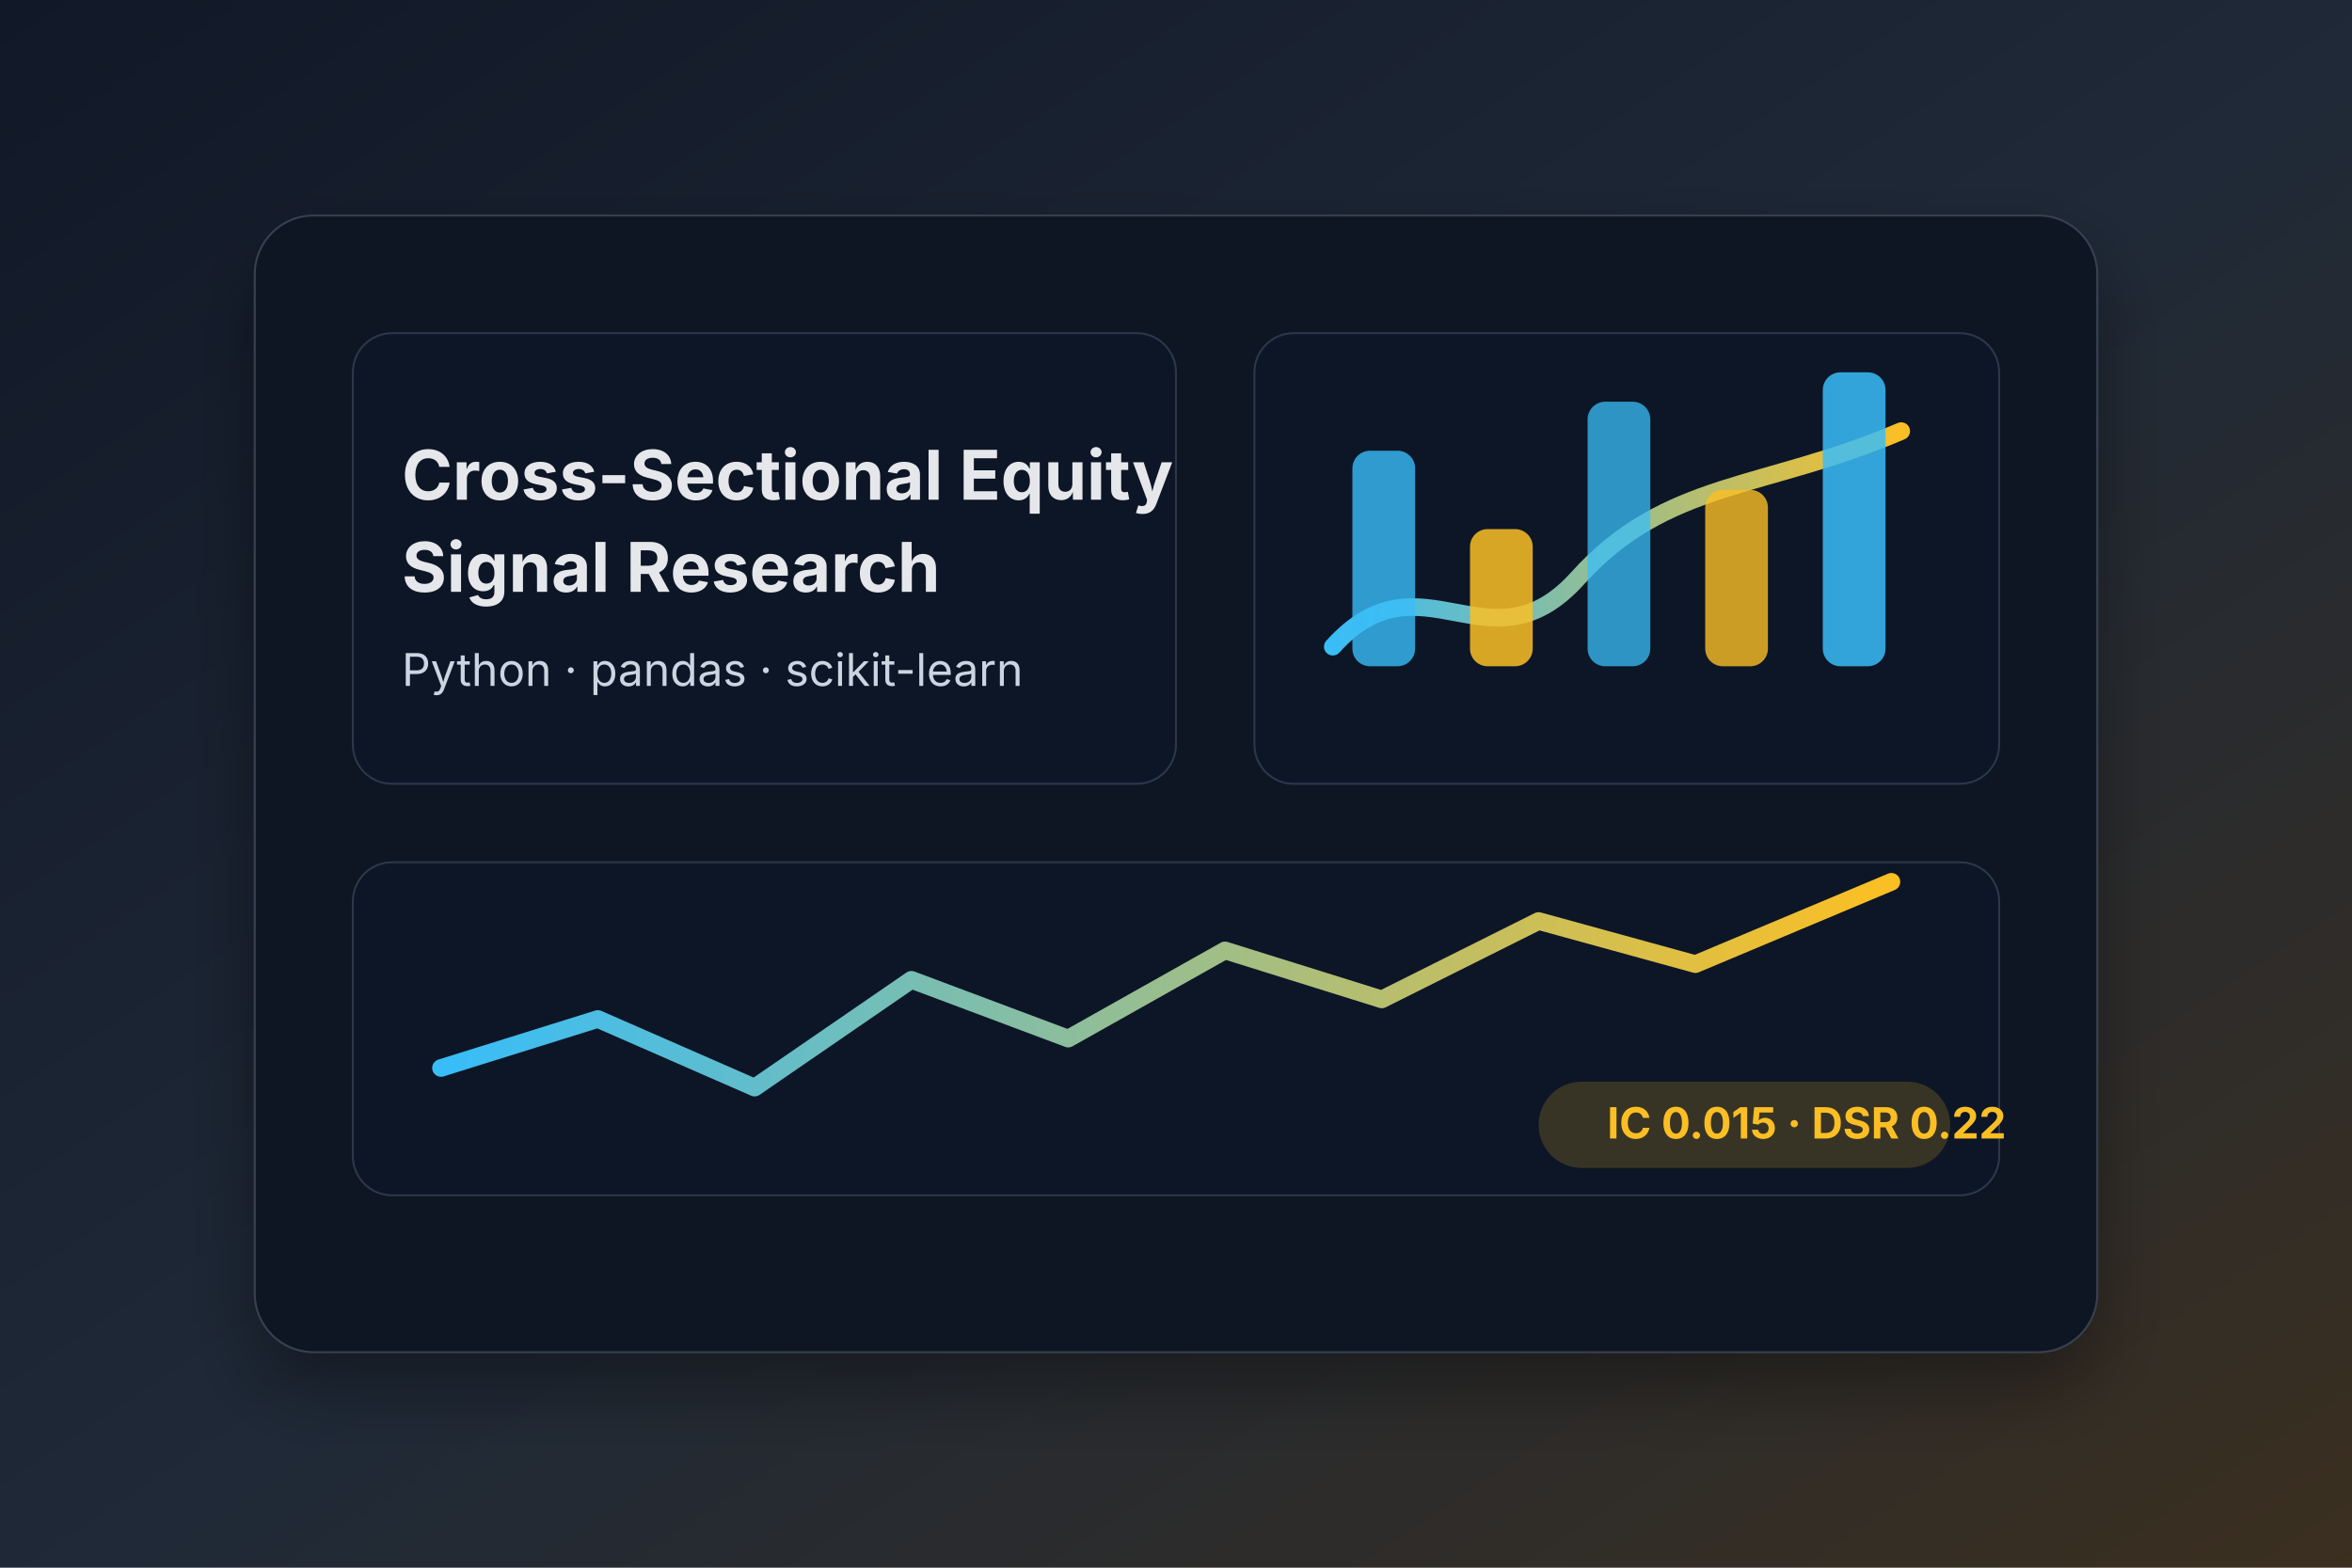
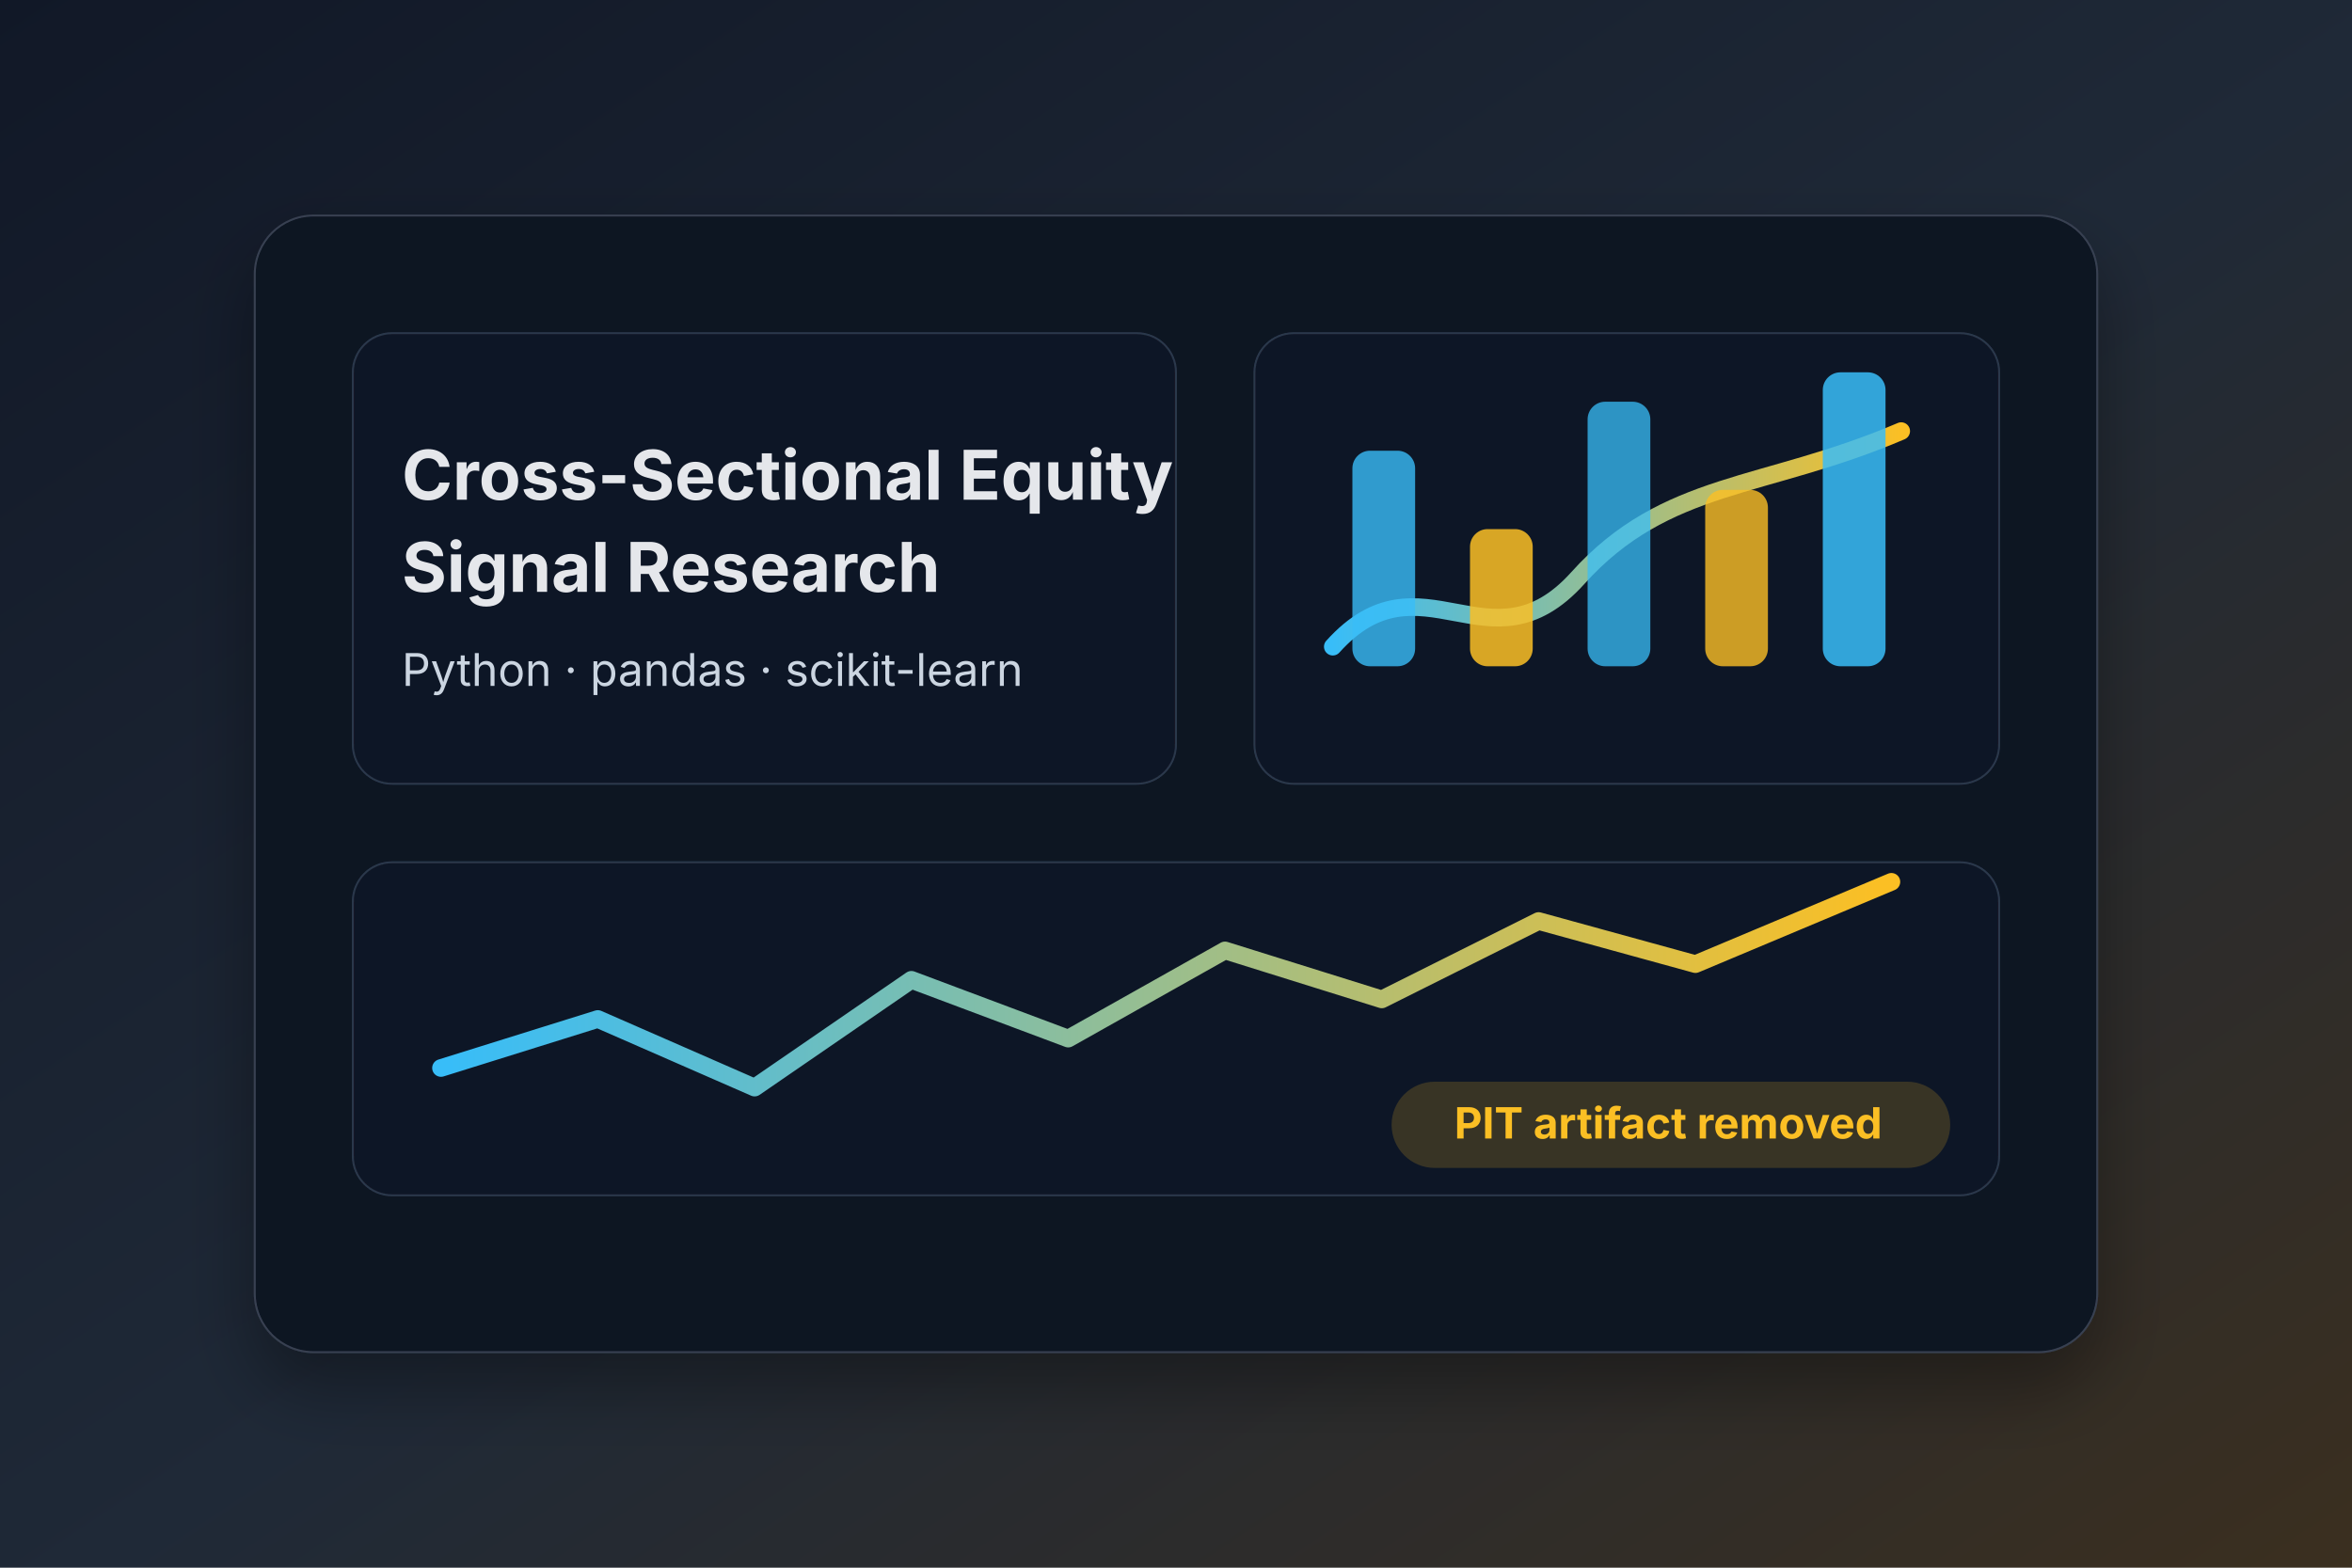
<svg xmlns="http://www.w3.org/2000/svg" width="1200" height="800" viewBox="0 0 1200 800" role="img" aria-labelledby="title desc">
  <defs>
    <linearGradient id="bg" x1="0" y1="0" x2="1" y2="1">
      <stop offset="0" stop-color="#111827" />
      <stop offset="0.52" stop-color="#1f2937" />
      <stop offset="1" stop-color="#3b2f1f" />
    </linearGradient>
    <linearGradient id="chart" x1="0" y1="0" x2="1" y2="0">
      <stop offset="0" stop-color="#38bdf8" />
      <stop offset="1" stop-color="#fbbf24" />
    </linearGradient>
    <filter id="shadow" x="-20%" y="-20%" width="140%" height="140%">
      <feDropShadow dx="0" dy="18" stdDeviation="18" flood-color="#000" flood-opacity="0.35" />
    </filter>
  </defs>
  <rect width="1200" height="800" fill="url(#bg)" />
  <g filter="url(#shadow)">
    <rect x="130" y="110" width="940" height="580" rx="30" fill="#0b1220" stroke="#374151" />
    <rect x="180" y="170" width="420" height="230" rx="20" fill="#111827" stroke="#2b384b" />
    <rect x="640" y="170" width="380" height="230" rx="20" fill="#111827" stroke="#2b384b" />
    <rect x="180" y="440" width="840" height="170" rx="20" fill="#111827" stroke="#2b384b" />
  </g>
  <g fill="#e5e7eb" font-family="Inter, Arial, sans-serif">
    <text x="205" y="255" font-size="35" font-weight="700">Cross-Sectional Equity</text>
    <text x="205" y="302" font-size="35" font-weight="700">Signal Research</text>
    <text x="205" y="350" font-size="23" fill="#cbd5e1">Python · pandas · scikit-learn</text>
  </g>
  <g fill="none" stroke="url(#chart)" stroke-width="9" stroke-linecap="round" stroke-linejoin="round">
    <path d="M680 330 C725 280 760 345 805 295 S900 250 970 220" />
    <path d="M225 545 L305 520 L385 555 L465 500 L545 530 L625 485 L705 510 L785 470 L865 492 L965 450" />
  </g>
  <g>
    <rect x="690" y="230" width="32" height="110" rx="9" fill="#38bdf8" opacity="0.8" />
    <rect x="750" y="270" width="32" height="70" rx="9" fill="#fbbf24" opacity="0.85" />
    <rect x="810" y="205" width="32" height="135" rx="9" fill="#38bdf8" opacity="0.75" />
    <rect x="870" y="250" width="32" height="90" rx="9" fill="#fbbf24" opacity="0.8" />
    <rect x="930" y="190" width="32" height="150" rx="9" fill="#38bdf8" opacity="0.85" />
  </g>
  <g fill="#fbbf24" font-family="Inter, Arial, sans-serif">
-     <rect x="785" y="552" width="210" height="44" rx="22" opacity="0.18" />
-     <text x="820" y="581" font-size="22" font-weight="700">IC 0.015 · DSR 0.22</text>
+     <rect x="710" y="552" width="285" height="44" rx="22" opacity="0.18" />
+     <text x="742" y="581" font-size="22" font-weight="700">PIT artifact removed</text>
  </g>
</svg>
